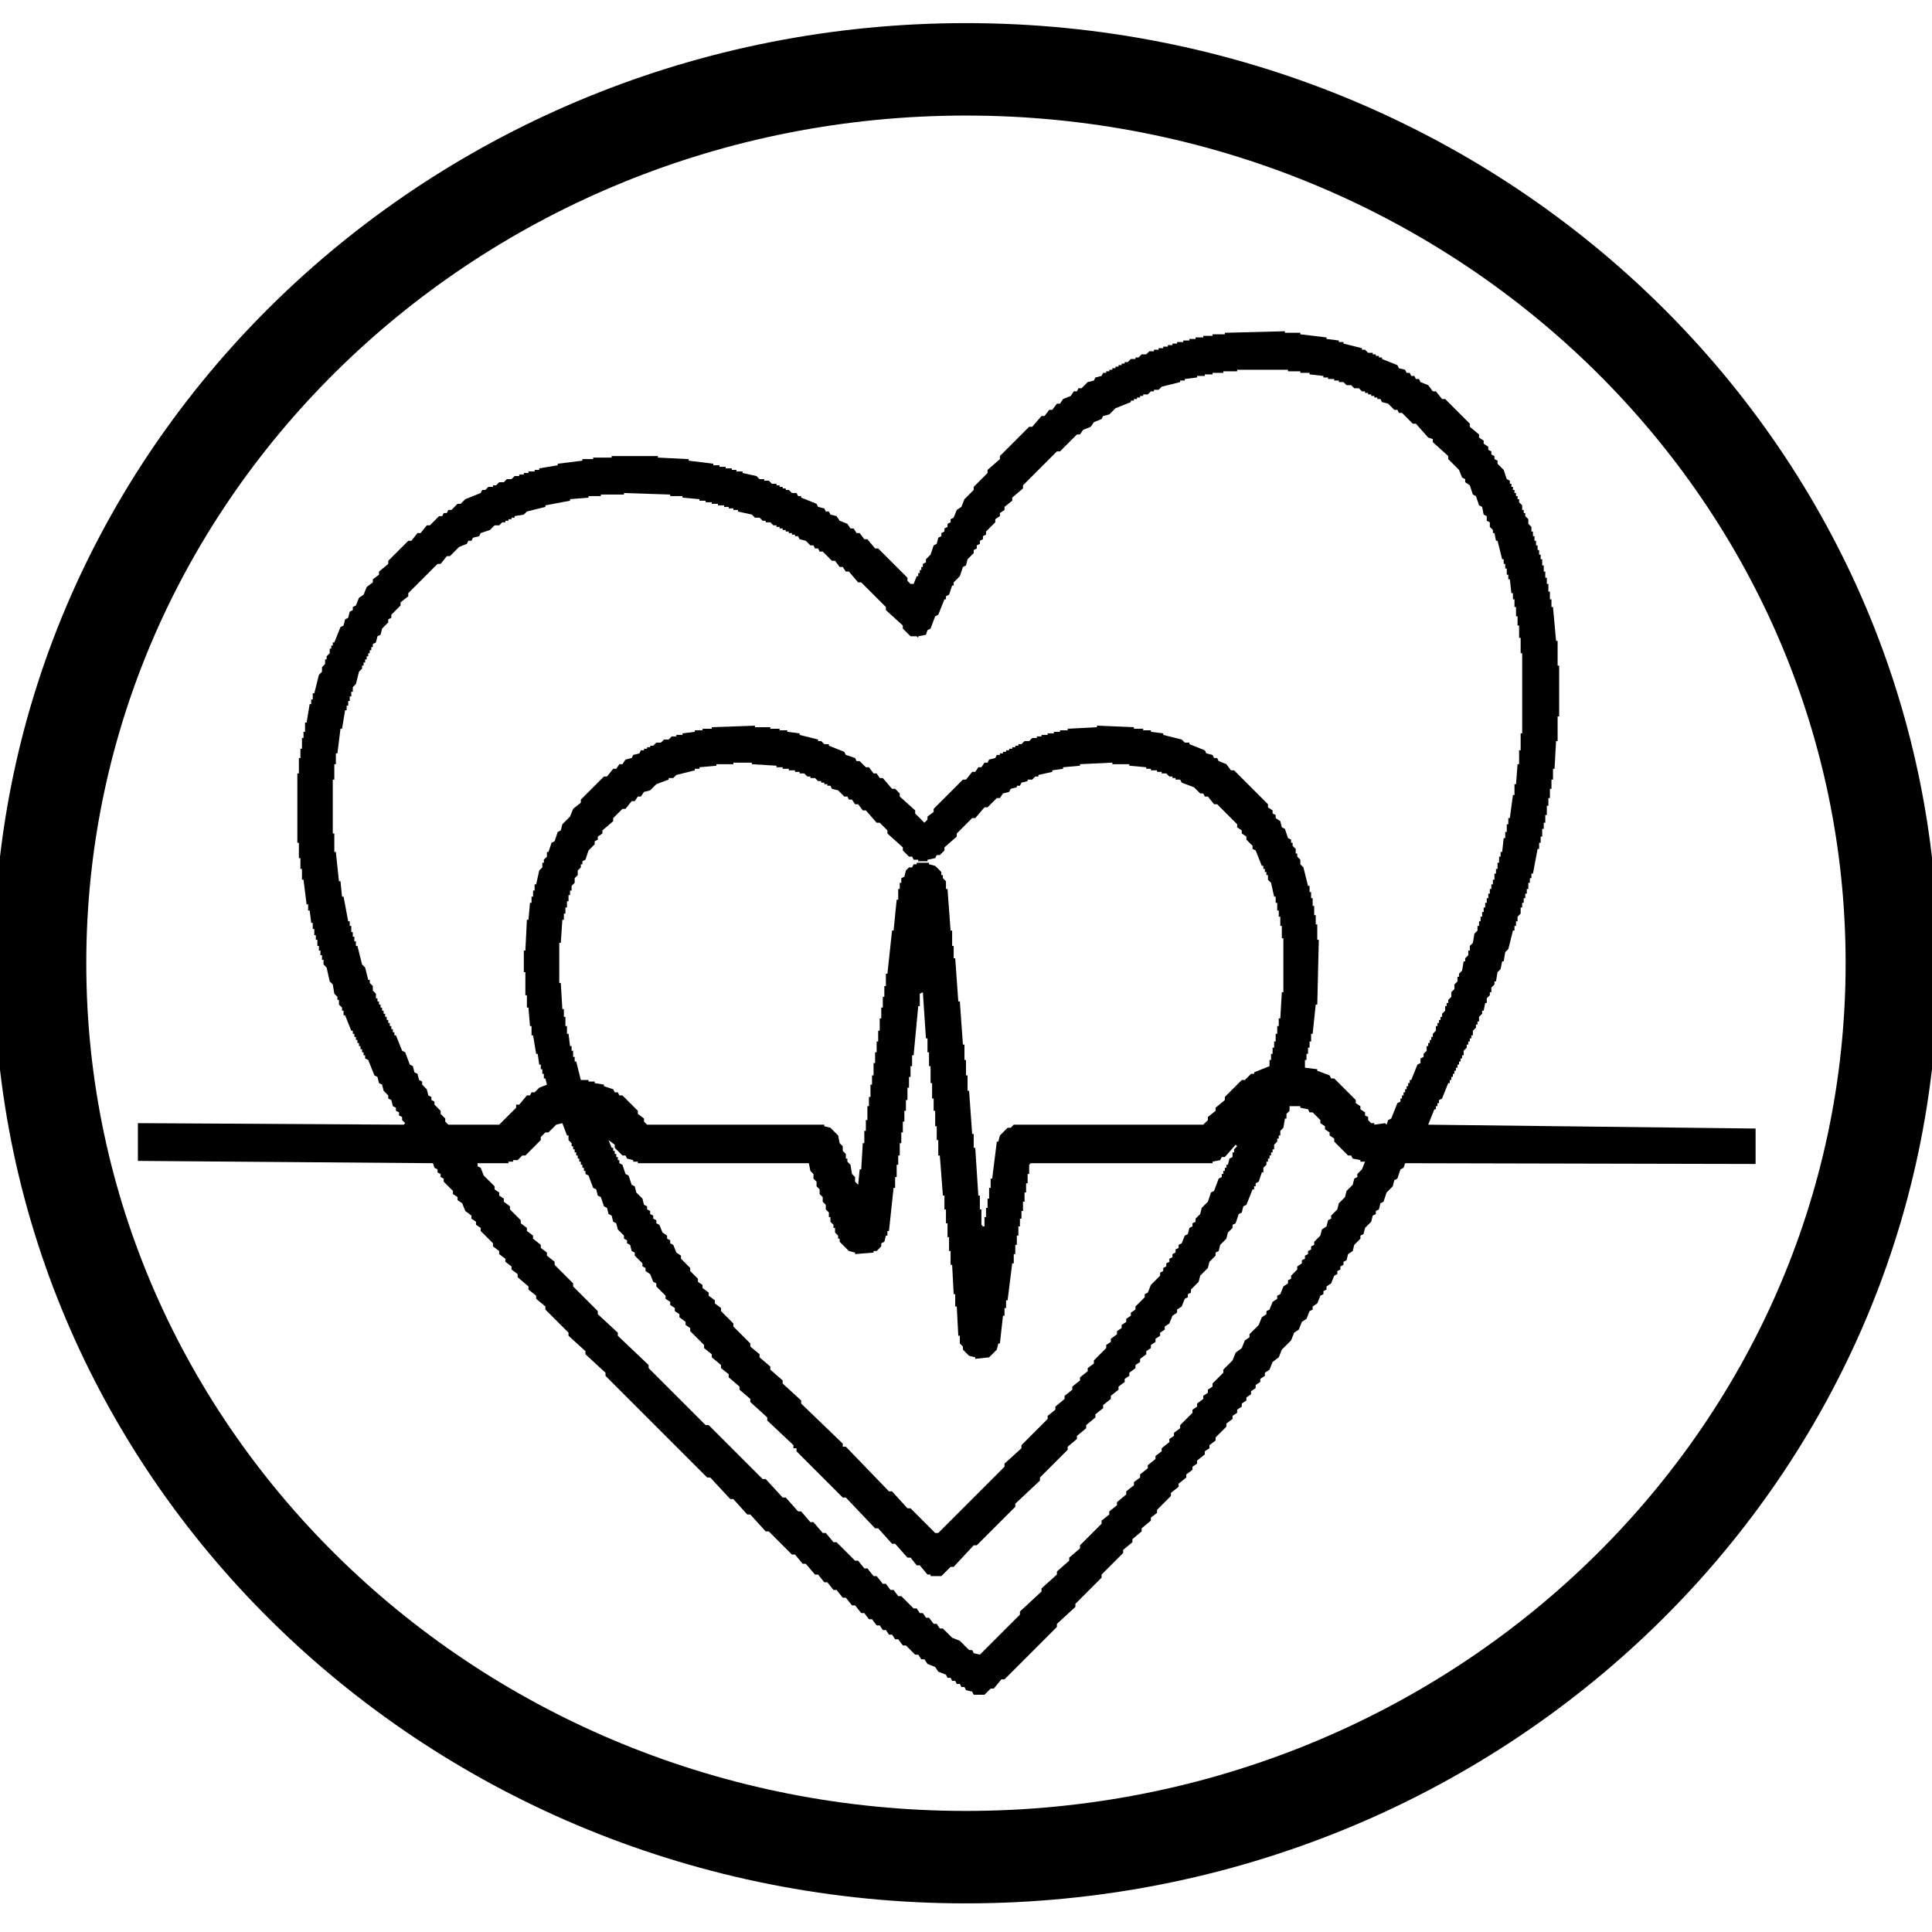
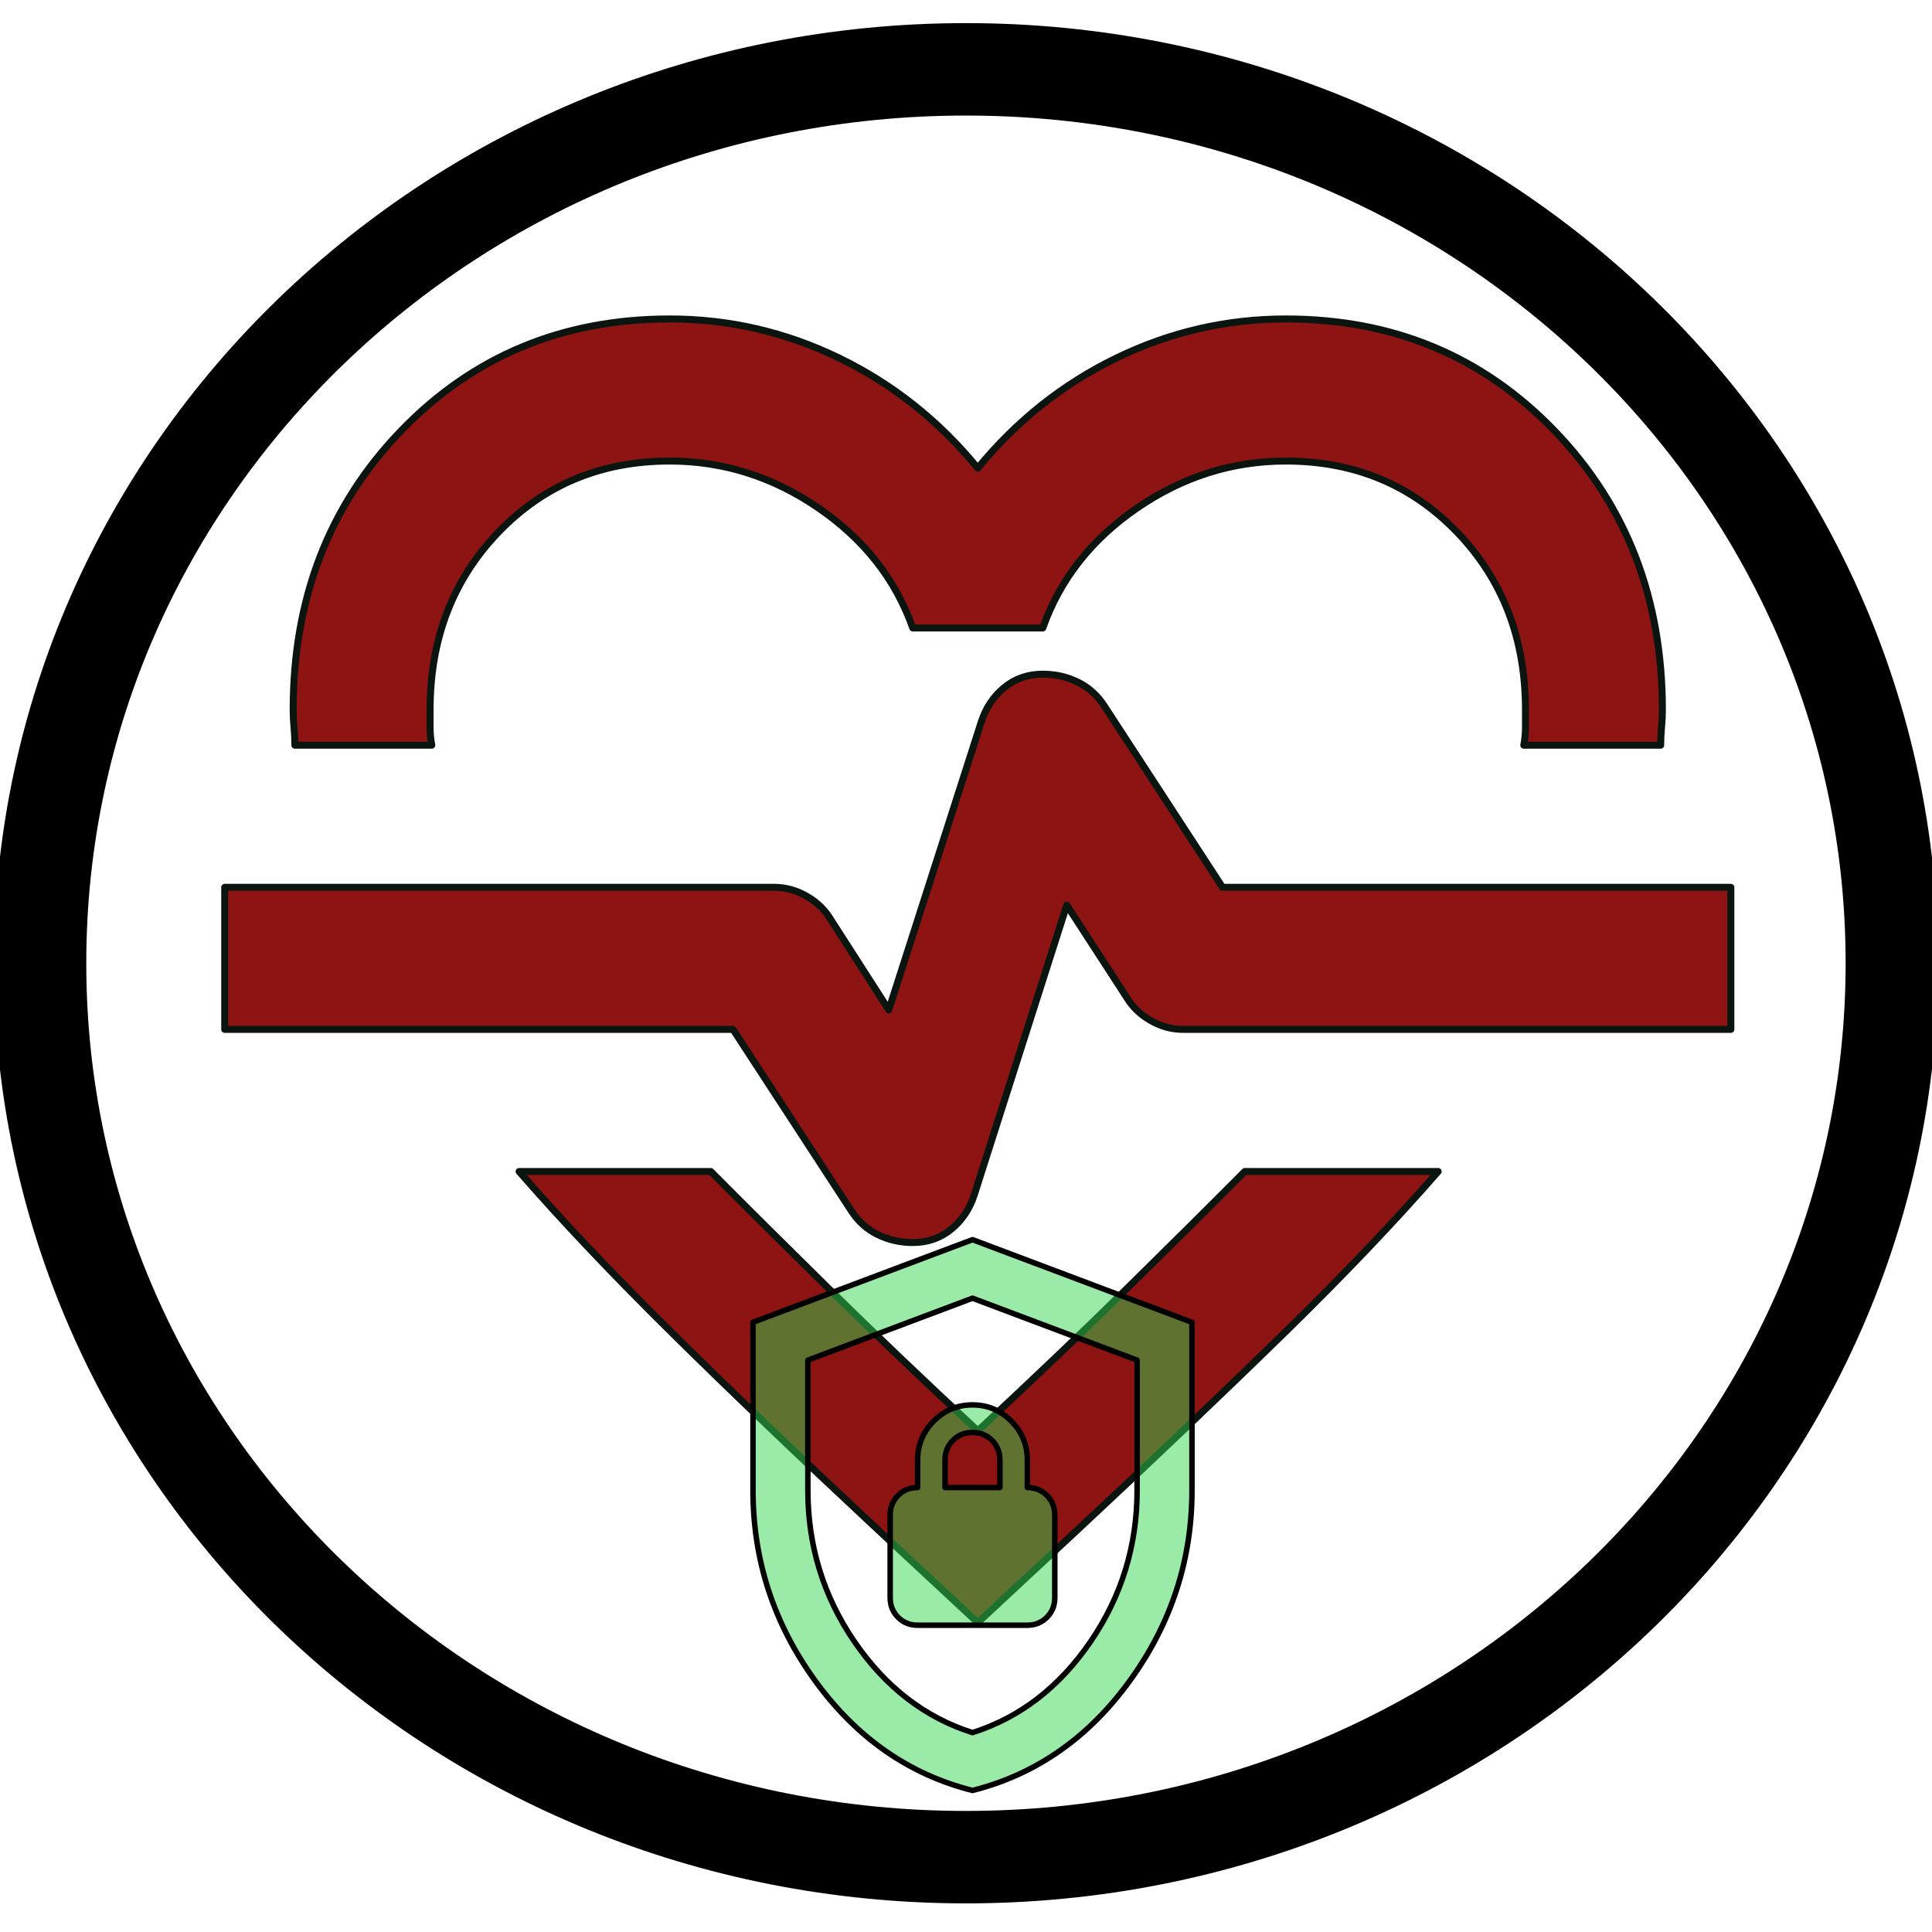
<svg xmlns="http://www.w3.org/2000/svg" width="100%" height="100%" viewBox="0 0 1254 1254" version="1.1" xml:space="preserve" style="fill-rule:evenodd;clip-rule:evenodd;stroke-linecap:round;stroke-linejoin:round;stroke-miterlimit:1.5;">
-   <path id="dibujo" d="M1139.5,755.5l-227.5,-0.5l-1,3l-2,1l-2,6l-2,1l-1,4l-4,4l-2,6l-2,1l-1,4l-2,1l0,2l-2,1l-1,4l-4,4l-1,4l-2,1l0,2l-4,4l-1,4l-3,2l-1,4l-2,1l0,2l-2,1l0,2l-2,1l0,2l-2,1l-2,5l-3,2l0,2l-2,1l0,2l-2,1l-2,5l-3,2l0,2l-2,1l-2,5l-3,2l-2,5l-3,2l-2,5l-6,6l-2,5l-4,3l-2,5l-3,2l0,2l-3,2l0,2l-3,2l0,2l-3,2l0,2l-3,2l0,2l-3,2l0,2l-3,2l0,2l-3,2l0,2l-4,3l0,2l-7,7l0,2l-4,3l0,2l-3,2l0,2l-5,4l0,2l-3,2l0,2l-4,3l0,2l-5,4l0,2l-5,4l0,2l-9,9l0,2l-4,3l0,2l-6,5l0,2l-6,5l0,2l-6,5l0,2l-14,14l0,2l-17,17l0,2l-12,11l0,2l-34,34l-2,0l-5,6l-2,0l-4,4l-7,0l-1,-2l-4,-1l-1,-2l-2,0l-1,-2l-2,0l-1,-2l-2,0l-1,-2l-2,0l-1,-2l-5,-2l-2,-3l-5,-2l-2,-3l-2,0l-2,-3l-2,0l-6,-6l-2,0l-3,-4l-2,0l-2,-3l-2,0l-2,-3l-2,0l-2,-3l-2,0l-3,-4l-2,0l-3,-4l-2,0l-4,-5l-2,0l-4,-5l-2,0l-4,-5l-2,0l-4,-5l-2,0l-4,-5l-2,0l-6,-7l-2,0l-5,-6l-2,0l-15,-15l-2,0l-10,-11l-2,0l-9,-10l-2,0l-13,-14l-2,0l-66,-66l0,-2l-13,-12l0,-2l-11,-10l0,-2l-15,-15l0,-2l-6,-5l0,-2l-5,-4l0,-2l-7,-6l0,-2l-4,-3l0,-2l-4,-3l0,-2l-4,-3l0,-2l-4,-3l0,-2l-8,-8l0,-2l-3,-2l0,-2l-3,-2l0,-2l-4,-3l-2,-5l-3,-2l0,-2l-3,-2l0,-2l-6,-6l0,-2l-2,-1l0,-2l-2,-1l0,-2l-2,-1l-1,-3l-191.5,-1.5l-0,-24.5l172.5,1l1,-1l-2,-2l0,-2l-2,-1l0,-2l-2,-1l0,-2l-2,-1l-1,-4l-2,-1l0,-2l-3,-3l-1,-4l-2,-1l-1,-4l-2,-1l-4,-10l-2,-1l0,-2l-1,0l0,-2l-1,0l0,-2l-1,0l0,-2l-1,0l0,-2l-1,0l0,-2l-1,0l0,-2l-1,0l0,-2l-1,0l0,-2l-1,0l-4,-10l-1,0l0,-3l-1,0l0,-2l-2,-2l0,-3l-1,0l0,-2l-2,-2l-1,-6l-2,-2l-2,-9l-2,-2l0,-3l-1,0l0,-3l-1,0l0,-3l-1,0l0,-3l-1,0l0,-4l-1,0l0,-3l-1,0l0,-4l-1,0l0,-4l-1,0l-1,-8l-1,0l0,-4l-1,0l-2,-16l-1,0l0,-7l-1,0l0,-7l-1,0l0,-10l-1,0l0,-45l1,0l0,-10l1,0l0,-6l1,0l0,-7l1,0l0,-4l1,0l0,-6l1,0l2,-12l1,0l0,-3l1,0l0,-4l1,0l3,-12l2,-2l0,-3l2,-2l0,-3l1,0l0,-2l2,-2l0,-3l1,0l0,-2l1,0l0,-2l1,0l4,-10l2,-1l1,-4l2,-1l1,-4l2,-1l0,-2l2,-1l2,-5l3,-2l2,-5l4,-3l0,-2l4,-3l0,-2l6,-5l0,-2l13,-13l2,0l4,-5l2,0l4,-5l2,0l6,-6l2,0l1,-2l2,0l1,-2l2,0l4,-4l2,0l3,-3l10,-4l1,-2l2,0l2,-2l3,0l0,-1l2,0l2,-2l3,0l2,-2l3,0l2,-2l3,0l0,-1l3,0l0,-1l3,0l0,-1l4,0l0,-1l3,0l0,-1l12,-2l0,-1l16,-2l0,-1l7,0l0,-1l12,0l0,-1l30,0l0,1l20,1l0,1l16,2l0,1l4,0l0,1l4,0l0,1l4,0l0,1l3,0l0,1l4,0l0,1l9,2l2,2l3,0l0,1l3,0l2,2l3,0l0,1l2,0l0,1l2,0l0,1l2,0l0,1l2,0l2,2l3,0l1,2l2,0l0,1l10,4l1,2l4,1l1,2l2,0l1,2l4,1l2,3l5,2l2,3l2,0l2,3l2,0l3,4l2,0l5,6l2,0l19,19l0,2l2,2l2,0l2,-5l1,0l0,-2l1,0l0,-2l1,0l0,-2l1,0l0,-2l2,-1l0,-2l3,-3l2,-6l2,-1l1,-4l2,-1l0,-2l2,-1l0,-2l2,-1l0,-2l2,-1l0,-2l2,-1l2,-5l3,-2l2,-5l6,-6l0,-2l9,-9l0,-2l8,-7l0,-2l19,-19l2,0l6,-7l2,0l3,-4l2,0l3,-4l2,0l2,-3l5,-2l2,-3l2,0l1,-2l2,0l4,-4l4,-1l1,-2l4,-1l1,-2l2,0l0,-1l2,0l0,-1l2,0l0,-1l2,0l0,-1l2,0l0,-1l2,0l0,-1l2,0l0,-1l2,0l2,-2l3,0l0,-1l2,0l2,-2l3,0l2,-2l3,0l0,-1l3,0l0,-1l3,0l0,-1l3,0l0,-1l3,0l0,-1l3,0l0,-1l4,0l0,-1l4,0l0,-1l4,0l0,-1l5,0l0,-1l6,0l0,-1l8,0l0,-1l39,-1l0,1l10,0l0,1l17,2l0,1l8,1l0,1l3,0l0,1l12,3l0,1l2,0l2,2l3,0l0,1l2,0l0,1l2,0l0,1l2,0l0,1l10,4l1,2l4,1l1,2l2,0l1,2l2,0l1,2l2,0l1,2l5,2l3,4l2,0l4,5l2,0l16,16l0,2l6,5l0,2l3,2l0,2l3,2l0,2l2,1l0,2l2,1l0,2l2,1l0,2l4,4l2,6l2,1l0,2l1,0l0,2l1,0l0,2l1,0l0,2l1,0l0,2l1,0l0,2l1,0l0,2l2,2l0,3l1,0l0,2l1,0l0,2l2,2l0,3l2,2l0,3l1,0l0,3l1,0l0,3l1,0l0,3l1,0l0,3l1,0l0,3l1,0l0,3l1,0l0,4l1,0l0,4l1,0l0,4l1,0l0,4l1,0l0,5l1,0l0,5l1,0l0,5l1,0l2,22l1,0l0,16l1,0l0,33l-1,0l0,16l-1,0l-1,18l-1,0l0,7l-1,0l0,6l-1,0l0,6l-1,0l0,5l-1,0l0,6l-1,0l0,5l-1,0l0,4l-1,0l0,5l-1,0l0,4l-1,0l0,4l-1,0l-3,16l-1,0l0,3l-1,0l0,3l-1,0l0,4l-1,0l0,3l-1,0l0,3l-1,0l0,3l-1,0l0,3l-1,0l0,4l-2,2l0,3l-1,0l0,3l-1,0l0,3l-1,0l-3,12l-2,2l-1,6l-1,0l-1,5l-2,2l-1,6l-1,0l0,2l-2,2l0,3l-1,0l0,2l-2,2l0,3l-1,0l-1,5l-1,0l0,2l-2,2l0,3l-1,0l0,2l-1,0l0,2l-2,2l0,3l-1,0l0,2l-1,0l0,2l-1,0l0,2l-1,0l0,2l-2,2l0,3l-1,0l0,2l-1,0l0,2l-1,0l0,2l-1,0l0,2l-1,0l0,2l-1,0l0,2l-1,0l0,2l-1,0l0,2l-1,0l0,2l-1,0l-4,10l-2,1l0,2l-1,0l0,2l-1,0l0,2l-1,0l-4,10l212.5,2.5l-0,23Zm-923.5,-249.5l0,35l1,0l0,12l1,0l2,19l1,0l1,10l1,0l3,16l1,0l0,3l1,0l0,4l1,0l0,3l1,0l0,3l1,0l0,3l1,0l3,12l2,2l2,8l1,0l0,2l2,2l0,3l2,2l0,3l1,0l0,2l1,0l0,2l1,0l0,2l1,0l0,2l1,0l0,2l1,0l0,2l1,0l0,2l1,0l0,2l1,0l0,2l1,0l0,2l1,0l0,2l1,0l0,2l1,0l4,10l2,1l3,8l2,1l1,4l2,1l1,4l2,1l0,2l3,3l1,4l2,1l0,2l2,1l0,2l4,4l0,2l3,3l0,2l2,2l33,0l11,-11l0,-2l2,0l5,-6l2,0l1,-2l2,0l3,-3l5,-2l-1,-4l-1,0l0,-3l-1,0l0,-3l-1,0l0,-3l-1,0l-1,-7l-1,0l-2,-12l-1,0l0,-6l-1,0l-1,-12l-1,0l0,-8l-1,0l0,-15l-1,0l0,-14l1,0l1,-20l1,0l1,-11l1,0l0,-4l1,0l0,-4l1,0l0,-4l1,0l2,-9l2,-2l0,-3l1,0l0,-2l2,-2l0,-3l1,0l2,-6l2,-1l2,-6l2,-1l1,-4l5,-5l2,-5l5,-4l0,-2l15,-15l2,0l4,-5l2,0l2,-3l2,0l2,-3l4,-1l1,-2l4,-1l1,-2l2,0l0,-1l2,0l0,-1l2,0l0,-1l2,0l2,-2l3,0l2,-2l3,0l2,-2l3,0l0,-1l4,0l0,-1l8,-1l0,-1l5,0l0,-1l6,0l0,-1l28,-1l0,1l10,0l0,1l6,0l0,1l5,0l0,1l8,1l0,1l12,3l0,1l2,0l2,2l3,0l0,1l10,4l1,2l6,2l1,2l2,0l4,4l2,0l3,4l2,0l2,3l2,0l6,7l2,0l3,3l0,2l10,9l0,2l6,6l2,-2l0,-2l4,-3l0,-2l19,-19l2,0l4,-5l2,0l2,-3l2,0l2,-3l2,0l1,-2l4,-1l1,-2l2,0l0,-1l2,0l0,-1l2,0l0,-1l2,0l0,-1l2,0l0,-1l2,0l0,-1l2,0l0,-1l2,0l2,-2l3,0l2,-2l3,0l0,-1l3,0l0,-1l4,0l0,-1l4,0l0,-1l4,0l0,-1l5,0l0,-1l19,-1l0,-1l24,1l0,1l6,0l0,1l5,0l0,1l8,1l0,1l12,3l2,2l3,0l0,1l10,4l1,2l4,1l1,2l2,0l1,2l5,2l3,4l2,0l22,22l0,2l3,2l0,2l2,1l0,2l3,2l1,4l2,1l2,6l2,1l0,2l1,0l0,2l2,2l0,3l1,0l0,2l2,2l0,3l2,2l3,12l1,0l0,4l1,0l0,4l1,0l0,5l1,0l0,6l1,0l0,6l1,0l0,10l1,0l-1,42l-1,0l-2,19l-1,0l0,5l-1,0l0,4l-1,0l0,4l-1,0l0,4l-1,0l0,5l8,1l0,1l8,3l1,2l2,0l14,14l0,2l3,2l0,2l3,2l0,2l2,1l0,2l2,2l2,0l0,1l7,-1l1,1l1,-3l2,-1l4,-10l2,-1l0,-2l1,0l0,-2l1,0l0,-2l1,0l0,-2l1,0l0,-2l1,0l0,-2l1,0l0,-2l1,0l4,-10l2,-1l0,-3l2,-1l0,-2l2,-2l0,-3l1,0l0,-2l1,0l0,-2l1,0l0,-2l1,0l0,-2l2,-2l0,-3l1,0l0,-2l1,0l0,-2l1,0l0,-2l1,0l0,-2l2,-2l0,-3l1,0l0,-2l1,0l0,-2l2,-2l0,-3l2,-2l0,-3l2,-2l0,-3l1,0l0,-2l2,-2l1,-6l1,0l0,-2l2,-2l0,-3l1,0l0,-3l2,-2l1,-6l2,-2l0,-3l1,0l0,-3l1,0l0,-3l1,0l0,-3l1,0l0,-3l1,0l0,-3l1,0l0,-3l1,0l0,-3l1,0l0,-3l1,0l0,-3l1,0l0,-3l1,0l0,-4l1,0l0,-3l1,0l0,-4l1,0l0,-4l1,0l0,-3l1,0l1,-9l1,0l0,-4l1,0l0,-5l1,0l0,-4l1,0l2,-15l1,0l0,-7l1,0l1,-13l1,0l0,-9l1,0l0,-11l1,0l0,-52l-1,0l0,-10l-1,0l0,-8l-1,0l0,-6l-1,0l0,-6l-1,0l0,-5l-1,0l0,-4l-1,0l-1,-9l-1,0l0,-3l-1,0l0,-4l-1,0l0,-3l-1,0l0,-3l-1,0l-3,-12l-1,0l-1,-5l-1,0l0,-2l-2,-2l0,-3l-2,-1l0,-3l-2,-1l-1,-5l-2,-1l-2,-6l-2,-1l-2,-6l-3,-2l0,-2l-2,-1l-2,-5l-7,-7l0,-2l-10,-9l0,-2l-3,-1l-8,-9l-2,0l-7,-7l-2,0l-1,-2l-2,0l-4,-4l-4,-1l-1,-2l-2,0l0,-1l-2,0l0,-1l-2,0l0,-1l-2,0l0,-1l-2,0l0,-1l-2,0l-2,-2l-3,0l-2,-2l-3,0l-2,-2l-3,0l0,-1l-3,0l0,-1l-4,0l0,-1l-3,0l0,-1l-9,-1l0,-1l-6,0l0,-1l-8,0l0,-1l-33,0l0,1l-9,0l0,1l-7,0l0,1l-5,0l0,1l-5,0l0,1l-8,1l0,1l-3,0l0,1l-12,3l-2,2l-3,0l0,1l-2,0l-2,2l-3,0l0,1l-2,0l0,1l-2,0l0,1l-2,0l0,1l-2,0l0,1l-10,4l-4,4l-4,1l-1,2l-5,2l-2,3l-5,2l-2,3l-2,0l-11,11l-2,0l-22,22l0,2l-7,6l0,2l-5,4l0,2l-3,2l0,2l-3,2l0,2l-6,6l0,2l-2,1l0,2l-2,1l0,2l-2,1l0,2l-2,1l0,2l-4,4l-1,4l-2,1l-2,6l-4,4l0,2l-1,0l-2,6l-2,1l0,2l-1,0l-4,10l-2,1l-3,8l-2,1l-1,3l-5,1l0,1l-1,-1l-4,0l-5,-5l0,-2l-11,-10l0,-2l-16,-16l-2,0l-6,-7l-2,0l-2,-3l-2,0l-3,-4l-2,0l-6,-6l-2,0l-1,-2l-2,0l-1,-2l-2,0l-3,-3l-4,-1l-1,-2l-2,0l0,-1l-2,0l0,-1l-2,0l0,-1l-2,0l0,-1l-2,0l0,-1l-2,0l0,-1l-2,0l0,-1l-2,0l-2,-2l-3,0l0,-1l-2,0l-2,-2l-3,0l-2,-2l-9,-2l0,-1l-3,0l0,-1l-3,0l0,-1l-3,0l0,-1l-4,0l0,-1l-4,0l0,-1l-4,0l0,-1l-4,0l0,-1l-11,-1l0,-1l-8,0l0,-1l-30,-1l0,1l-15,0l0,1l-8,0l0,1l-12,1l0,1l-16,3l0,1l-12,3l-2,2l-6,1l0,1l-2,0l0,1l-2,0l0,1l-2,0l0,1l-2,0l-2,2l-3,0l-3,3l-6,2l-1,2l-4,1l-1,2l-2,0l-1,2l-5,2l-6,6l-2,0l-4,5l-2,0l-19,19l0,2l-5,4l0,2l-6,6l0,2l-2,1l0,2l-4,4l-1,4l-2,1l-1,4l-2,1l0,2l-1,0l0,2l-1,0l0,2l-1,0l0,2l-1,0l0,2l-1,0l0,2l-1,0l0,2l-1,0l0,2l-2,2l-2,8l-2,2l0,3l-1,0l0,3l-1,0l0,3l-1,0l0,3l-1,0l0,3l-1,0l-2,12l-1,0l-2,16l-1,0l0,7l-1,0l0,10l-1,0Zm147,106l0,26l1,0l1,17l1,0l0,5l1,0l0,6l1,0l0,5l1,0l1,8l1,0l0,3l1,0l0,4l1,0l0,3l1,0l3,12l5,0l0,1l4,0l0,1l6,1l0,1l6,2l1,2l2,0l1,2l2,0l10,10l0,2l4,3l0,2l2,2l115,0l0,1l4,1l5,5l1,5l2,2l0,3l2,2l0,3l1,0l0,2l2,2l1,6l2,2l0,3l2,2l1,-10l1,0l1,-17l1,0l0,-8l1,0l0,-7l1,0l0,-9l1,0l0,-6l1,0l0,-8l1,0l0,-6l1,0l0,-8l1,0l0,-7l1,0l0,-7l1,0l0,-7l1,0l0,-8l1,0l0,-7l1,0l0,-7l1,0l0,-7l1,0l0,-8l1,0l3,-28l1,0l2,-20l1,0l0,-7l1,0l0,-4l1,0l0,-3l2,-1l1,-4l2,-2l2,0l1,-2l2,0l0,-1l8,0l0,1l4,1l4,4l0,2l1,0l0,2l2,2l0,5l1,0l2,27l1,0l0,10l1,0l0,8l1,0l2,28l1,0l2,28l1,0l0,10l1,0l0,10l1,0l0,10l1,0l2,28l1,0l0,9l1,0l2,31l1,0l0,9l1,0l0,10l1,1l1,0l0,-6l1,0l0,-6l1,0l0,-6l1,0l0,-7l1,0l0,-6l1,0l3,-24l1,0l1,-4l5,-5l2,0l2,-2l123,0l3,-3l0,-2l5,-4l0,-2l6,-5l0,-2l11,-11l2,0l4,-4l2,0l0,-1l10,-4l0,-4l1,0l0,-4l1,0l0,-4l1,0l0,-4l1,0l0,-5l1,0l0,-5l1,0l0,-5l1,0l1,-17l1,0l0,-35l-1,0l0,-8l-1,0l0,-6l-1,0l0,-4l-1,0l0,-5l-1,0l0,-4l-1,0l-2,-9l-2,-2l0,-3l-1,0l0,-2l-1,0l0,-2l-1,0l0,-2l-1,0l-4,-10l-2,-1l0,-2l-4,-4l0,-2l-3,-2l0,-2l-3,-2l0,-2l-13,-13l-2,0l-4,-5l-2,0l-1,-2l-2,0l-4,-4l-8,-3l-1,-2l-3,0l0,-1l-2,0l0,-1l-2,0l-2,-2l-3,0l0,-1l-3,0l0,-1l-4,0l0,-1l-3,0l0,-1l-11,-1l0,-1l-11,0l0,-1l-21,1l0,1l-11,1l0,1l-7,1l0,1l-9,2l0,1l-2,0l-2,2l-3,0l0,1l-4,1l-1,2l-2,0l0,1l-4,1l-1,2l-4,1l-2,3l-2,0l-6,6l-2,0l-6,7l-2,0l-10,10l0,2l-8,7l0,2l-3,3l-2,0l-1,2l-5,1l0,1l-6,0l0,-1l-3,0l-1,-2l-2,0l-4,-4l0,-2l-10,-9l0,-2l-5,-5l-2,0l-7,-8l-2,0l-3,-4l-2,0l-2,-3l-2,0l-1,-2l-2,0l-4,-4l-4,-1l-1,-2l-2,0l0,-1l-2,0l0,-1l-2,0l0,-1l-2,0l-2,-2l-3,0l0,-1l-2,0l-2,-2l-3,0l0,-1l-3,0l0,-1l-4,0l0,-1l-4,0l0,-1l-4,0l0,-1l-16,-1l0,-1l-12,0l0,1l-11,0l0,1l-11,1l0,1l-3,0l0,1l-12,3l-2,2l-3,0l0,1l-8,3l-4,4l-4,1l-2,3l-2,0l-2,3l-2,0l-4,5l-2,0l-6,6l0,2l-7,6l0,2l-3,2l0,2l-2,1l0,2l-4,4l-2,6l-2,1l0,2l-1,0l0,2l-2,2l0,3l-2,2l0,3l-2,2l0,3l-1,0l0,3l-1,0l0,4l-1,0l0,4l-1,0l0,4l-1,0l0,4l-1,0l-1,15l-1,0Zm32,128l2,5l1,0l0,2l1,0l0,2l1,0l0,2l1,0l0,2l1,0l0,2l2,1l2,6l2,1l2,6l2,1l1,4l4,4l1,4l2,1l0,2l2,1l0,2l2,1l0,2l2,1l0,2l2,1l2,5l3,2l0,2l2,1l0,2l2,1l2,5l3,2l0,2l6,6l0,2l5,5l0,2l3,2l0,2l4,3l0,2l4,3l0,2l4,3l0,2l8,8l0,2l11,11l0,2l6,5l0,2l7,6l0,2l8,7l0,2l12,11l0,2l27,26l0,2l2,0l28,29l2,0l10,11l2,0l16,16l2,0l43,-43l0,-2l11,-10l0,-2l17,-17l0,-2l5,-4l0,-2l6,-5l0,-2l5,-4l0,-2l5,-4l0,-2l5,-4l0,-2l4,-3l0,-2l8,-8l0,-2l3,-2l0,-2l4,-3l0,-2l3,-2l0,-2l3,-2l0,-2l3,-2l0,-2l3,-2l0,-2l6,-6l0,-2l2,-1l2,-5l6,-6l0,-2l2,-1l0,-2l2,-1l0,-2l2,-1l0,-2l2,-1l0,-2l2,-1l0,-2l2,-1l0,-2l2,-1l2,-5l2,-1l1,-4l2,-1l0,-2l2,-1l0,-2l3,-3l1,-4l4,-4l2,-6l2,-1l3,-8l2,-1l0,-2l1,0l0,-2l1,0l0,-2l1,0l0,-2l1,0l1,-4l2,-1l0,-3l1,0l0,-2l2,-2l-1,-1l-7,8l-2,0l-1,2l-5,1l0,1l-118,0l-1,1l0,6l-1,0l0,6l-1,0l0,6l-1,0l0,6l-1,0l0,6l-1,0l0,5l-1,0l0,5l-1,0l0,6l-1,0l0,6l-1,0l0,6l-1,0l0,6l-1,0l-3,24l-1,0l0,5l-1,0l0,5l-1,0l-2,18l-1,0l-1,4l-5,5l-9,1l0,-1l-4,-1l-4,-4l0,-2l-2,-2l0,-5l-1,0l-1,-19l-1,0l0,-8l-1,0l-1,-19l-1,0l0,-9l-1,0l0,-9l-1,0l0,-9l-1,0l0,-9l-1,0l0,-9l-1,0l-2,-26l-1,0l0,-10l-1,0l0,-9l-1,0l0,-10l-1,0l0,-8l-1,0l0,-10l-1,0l0,-11l-1,0l0,-9l-1,0l0,-9l-1,0l-2,-30l-2,1l0,8l-1,0l-3,32l-1,0l0,7l-1,0l0,7l-1,0l0,7l-1,0l0,8l-1,0l0,7l-1,0l0,7l-1,0l0,7l-1,0l0,7l-1,0l0,8l-1,0l0,6l-1,0l0,8l-1,0l0,7l-1,0l-3,28l-1,0l0,3l-1,0l-1,4l-2,1l0,2l-3,3l-2,0l0,1l-12,1l0,-1l-4,-1l-6,-6l0,-2l-1,0l0,-2l-2,-2l0,-3l-1,0l0,-2l-2,-2l0,-3l-1,0l0,-3l-2,-2l0,-3l-2,-2l0,-3l-2,-2l0,-3l-2,-2l0,-3l-2,-2l0,-3l-2,-2l-1,-5l-111,0l0,-1l-3,0l0,-1l-4,-1l-1,-2l-2,0l-5,-5l0,-2l-4,-3Zm-85,15l0,2l2,1l2,5l7,7l0,2l3,2l0,2l3,2l0,2l4,3l0,2l7,7l0,2l4,3l0,2l4,3l0,2l5,4l0,2l4,3l0,2l5,4l0,2l12,12l0,2l16,16l0,2l13,12l0,2l20,19l0,2l37,37l2,0l35,35l2,0l11,12l2,0l8,9l2,0l6,7l2,0l6,7l2,0l5,6l2,0l12,12l2,0l4,5l2,0l4,5l2,0l4,5l2,0l3,4l2,0l3,4l2,0l8,8l2,0l2,3l2,0l2,3l2,0l3,4l2,0l2,3l2,0l6,6l5,2l6,6l2,0l1,2l4,1l26,-26l0,-2l14,-13l0,-2l10,-9l0,-2l8,-7l0,-2l7,-6l0,-2l14,-14l0,-2l5,-4l0,-2l5,-4l0,-2l6,-5l0,-2l5,-4l0,-2l4,-3l0,-2l5,-4l0,-2l5,-4l0,-2l4,-3l0,-2l5,-4l0,-2l3,-2l0,-2l4,-3l0,-2l8,-8l0,-2l3,-2l0,-2l4,-3l0,-2l3,-2l0,-2l3,-2l0,-2l7,-7l0,-2l6,-6l2,-5l4,-3l2,-5l3,-2l0,-2l6,-6l2,-5l3,-2l0,-2l2,-1l2,-5l3,-2l0,-2l2,-1l2,-5l3,-2l0,-2l2,-1l0,-2l4,-4l0,-2l3,-2l0,-2l2,-1l0,-2l2,-1l0,-2l2,-1l0,-2l2,-1l0,-2l4,-4l1,-4l3,-2l1,-4l2,-1l0,-2l4,-4l1,-4l4,-4l1,-4l4,-4l1,-4l2,-1l0,-2l3,-3l2,-5l-3,0l0,-1l-5,-1l-1,-2l-2,0l-9,-9l0,-2l-3,-2l0,-2l-3,-2l0,-2l-3,-2l0,-2l-5,-5l-2,0l-1,-2l-5,-1l0,-1l-7,0l0,3l-2,2l0,3l-1,0l-1,6l-2,2l0,3l-1,0l0,2l-1,0l0,2l-2,2l0,3l-1,0l0,2l-1,0l0,2l-1,0l0,2l-1,0l0,2l-1,0l0,2l-2,2l0,3l-1,0l-2,6l-2,1l0,2l-1,0l0,2l-1,0l-4,10l-2,1l-1,4l-2,1l-2,6l-2,1l0,2l-3,3l-1,4l-4,4l-1,4l-2,1l0,2l-4,4l-1,4l-5,5l-1,4l-5,5l0,2l-2,1l0,2l-2,1l-2,5l-3,2l0,2l-3,2l-2,5l-3,2l0,2l-3,2l0,2l-3,2l0,2l-3,2l0,2l-3,2l0,2l-4,3l0,2l-3,2l0,2l-4,3l0,2l-3,2l0,2l-4,3l0,2l-5,4l0,2l-5,4l0,2l-5,4l0,2l-6,5l0,2l-6,5l0,2l-6,5l0,2l-18,18l0,2l-16,15l0,2l-25,25l-2,0l-13,14l-2,0l-6,6l-7,0l0,-1l-2,0l-5,-6l-2,0l-4,-5l-2,0l-8,-9l-2,0l-9,-10l-2,0l-19,-20l-2,0l-30,-30l0,-2l-2,0l0,-2l-17,-16l0,-2l-11,-10l0,-2l-7,-6l0,-2l-7,-6l0,-2l-5,-4l0,-2l-6,-5l0,-2l-5,-4l0,-2l-9,-9l0,-2l-3,-2l0,-2l-4,-3l0,-2l-3,-2l0,-2l-3,-2l0,-2l-3,-2l0,-2l-6,-6l0,-2l-2,-1l-2,-5l-3,-2l0,-2l-2,-1l0,-2l-5,-5l0,-2l-2,-1l-1,-4l-2,-1l0,-2l-2,-1l0,-2l-4,-4l-1,-4l-2,-1l-1,-4l-2,-1l-1,-4l-2,-1l-2,-6l-2,-1l-1,-4l-2,-1l-3,-8l-2,-1l0,-2l-1,0l0,-2l-1,0l0,-2l-1,0l0,-2l-1,0l0,-2l-1,0l0,-2l-1,0l0,-2l-1,0l0,-2l-1,0l0,-2l-1,0l0,-2l-2,-2l0,-3l-1,0l-3,-8l-4,1l-5,5l-2,0l-3,3l0,2l-10,10l-2,0l-3,3l-3,0l0,1l-3,0l0,1l-20,0Z" />
  <ellipse id="circulo" cx="626.969" cy="625.21" rx="600.969" ry="580.21" style="fill:none;stroke:#000;stroke-width:60px;" />
+   <path d="M434.684,207.021c38.512,0 75.171,8.454 109.979,25.362c34.809,16.908 64.803,40.733 89.983,71.475c25.181,-30.742 55.175,-54.567 89.983,-71.475c34.808,-16.908 71.468,-25.362 109.979,-25.362c69.617,0 127.754,24.21 174.411,72.628c46.658,48.418 69.987,108.749 69.987,180.993c0,3.843 -0.185,7.685 -0.555,11.528c-0.371,3.843 -0.556,7.685 -0.556,11.528l-88.872,0c0.741,-3.843 1.111,-7.685 1.111,-11.528l0,-11.528c0,-46.113 -14.812,-84.54 -44.436,-115.282c-29.624,-30.742 -66.654,-46.113 -111.09,-46.113c-34.808,-0 -67.024,10.183 -96.648,30.55c-29.624,20.366 -49.99,46.305 -61.099,77.815l-84.429,0c-11.109,-31.51 -31.475,-57.449 -61.099,-77.815c-29.624,-20.367 -61.84,-30.55 -96.649,-30.55c-44.436,-0 -81.466,15.371 -111.089,46.113c-29.624,30.742 -44.436,69.169 -44.436,115.282l-0,11.528c-0,3.843 0.37,7.685 1.11,11.528l-88.872,0c0,-3.843 -0.185,-7.685 -0.555,-11.528c-0.37,-3.843 -0.555,-7.685 -0.555,-11.528c-0,-72.244 23.328,-132.575 69.986,-180.993c46.658,-48.418 104.795,-72.628 174.411,-72.628Zm-97.759,553.354l124.421,0c23.699,23.825 49.62,49.571 77.763,77.239c28.143,27.668 59.989,58.025 95.537,91.073c35.549,-33.048 67.395,-63.405 95.538,-91.073c28.142,-27.668 54.063,-53.414 77.763,-77.239l125.531,0c-28.143,32.279 -61.469,67.248 -99.981,104.907c-38.511,37.658 -83.317,80.313 -134.418,127.963l-64.433,59.946l-64.432,-59.946c-51.101,-47.65 -95.722,-90.305 -133.863,-127.963c-38.141,-37.659 -71.283,-72.628 -99.426,-104.907Zm255.507,46.113c9.628,-0 17.96,-2.882 24.995,-8.646c7.036,-5.764 12.035,-13.258 14.998,-22.48l59.988,-187.91l38.882,59.947c3.703,6.148 8.887,11.144 15.552,14.986c6.666,3.843 13.701,5.764 21.107,5.764l355.488,0l0,-92.225l-329.937,-0l-76.652,-117.588c-4.444,-6.917 -10.183,-12.104 -17.219,-15.563c-7.036,-3.458 -14.627,-5.188 -22.773,-5.188c-9.628,0 -17.96,2.882 -24.996,8.647c-7.035,5.764 -12.034,13.257 -14.997,22.48l-59.988,186.756l-37.771,-58.793c-3.703,-6.149 -8.887,-11.144 -15.553,-14.987c-6.665,-3.843 -13.701,-5.764 -21.107,-5.764l-356.598,-0l-0,92.225l329.937,0l76.652,117.588c4.443,6.917 10.183,12.105 17.219,15.563c7.035,3.459 14.627,5.188 22.773,5.188Z" style="fill:#8e1414;fill-rule:nonzero;stroke:#0a1510;stroke-width:4.53px;stroke-linecap:butt;stroke-miterlimit:2;" />
+   <path d="M631.207,1162.13c-41.255,-10.427 -75.312,-34.186 -102.173,-71.277c-26.86,-37.09 -40.29,-78.277 -40.29,-123.56l-0,-109.038l142.463,-53.625l142.464,53.625l-0,109.038c-0,45.283 -13.43,86.47 -40.291,123.56c-26.86,37.091 -60.918,60.85 -102.173,71.277Zm0,-37.537c30.867,-9.832 56.392,-29.494 76.574,-58.988c20.183,-29.494 30.274,-62.265 30.274,-98.312l-0,-84.46l-106.848,-40.219l-106.847,40.219l-0,84.46c-0,36.047 10.091,68.818 30.273,98.312c20.183,29.494 45.707,49.156 76.574,58.988Zm-35.616,-69.713l71.232,0c5.046,0 9.275,-1.713 12.688,-5.139c3.414,-3.426 5.12,-7.671 5.12,-12.736l0,-53.625c0,-5.065 -1.706,-9.31 -5.12,-12.736c-3.413,-3.426 -7.642,-5.139 -12.688,-5.139l0,-17.875c0,-9.831 -3.487,-18.247 -10.462,-25.248c-6.975,-7.001 -15.359,-10.502 -25.154,-10.502c-9.794,0 -18.179,3.501 -25.153,10.502c-6.975,7.001 -10.463,15.417 -10.463,25.248l0,17.875c-5.045,0 -9.274,1.713 -12.688,5.139c-3.413,3.426 -5.119,7.671 -5.119,12.736l-0,53.625c-0,5.065 1.706,9.31 5.119,12.736c3.414,3.426 7.643,5.139 12.688,5.139Zm17.808,-89.375l0,-17.875c0,-5.065 1.707,-9.31 5.12,-12.736c3.413,-3.426 7.643,-5.139 12.688,-5.139c5.046,0 9.275,1.713 12.688,5.139c3.414,3.426 5.12,7.671 5.12,12.736l0,17.875l-35.616,0Z" style="fill:#31d44f;fill-opacity:0.49;fill-rule:nonzero;stroke:#000;stroke-width:3.57px;stroke-linecap:butt;stroke-miterlimit:2;" />
</svg>
